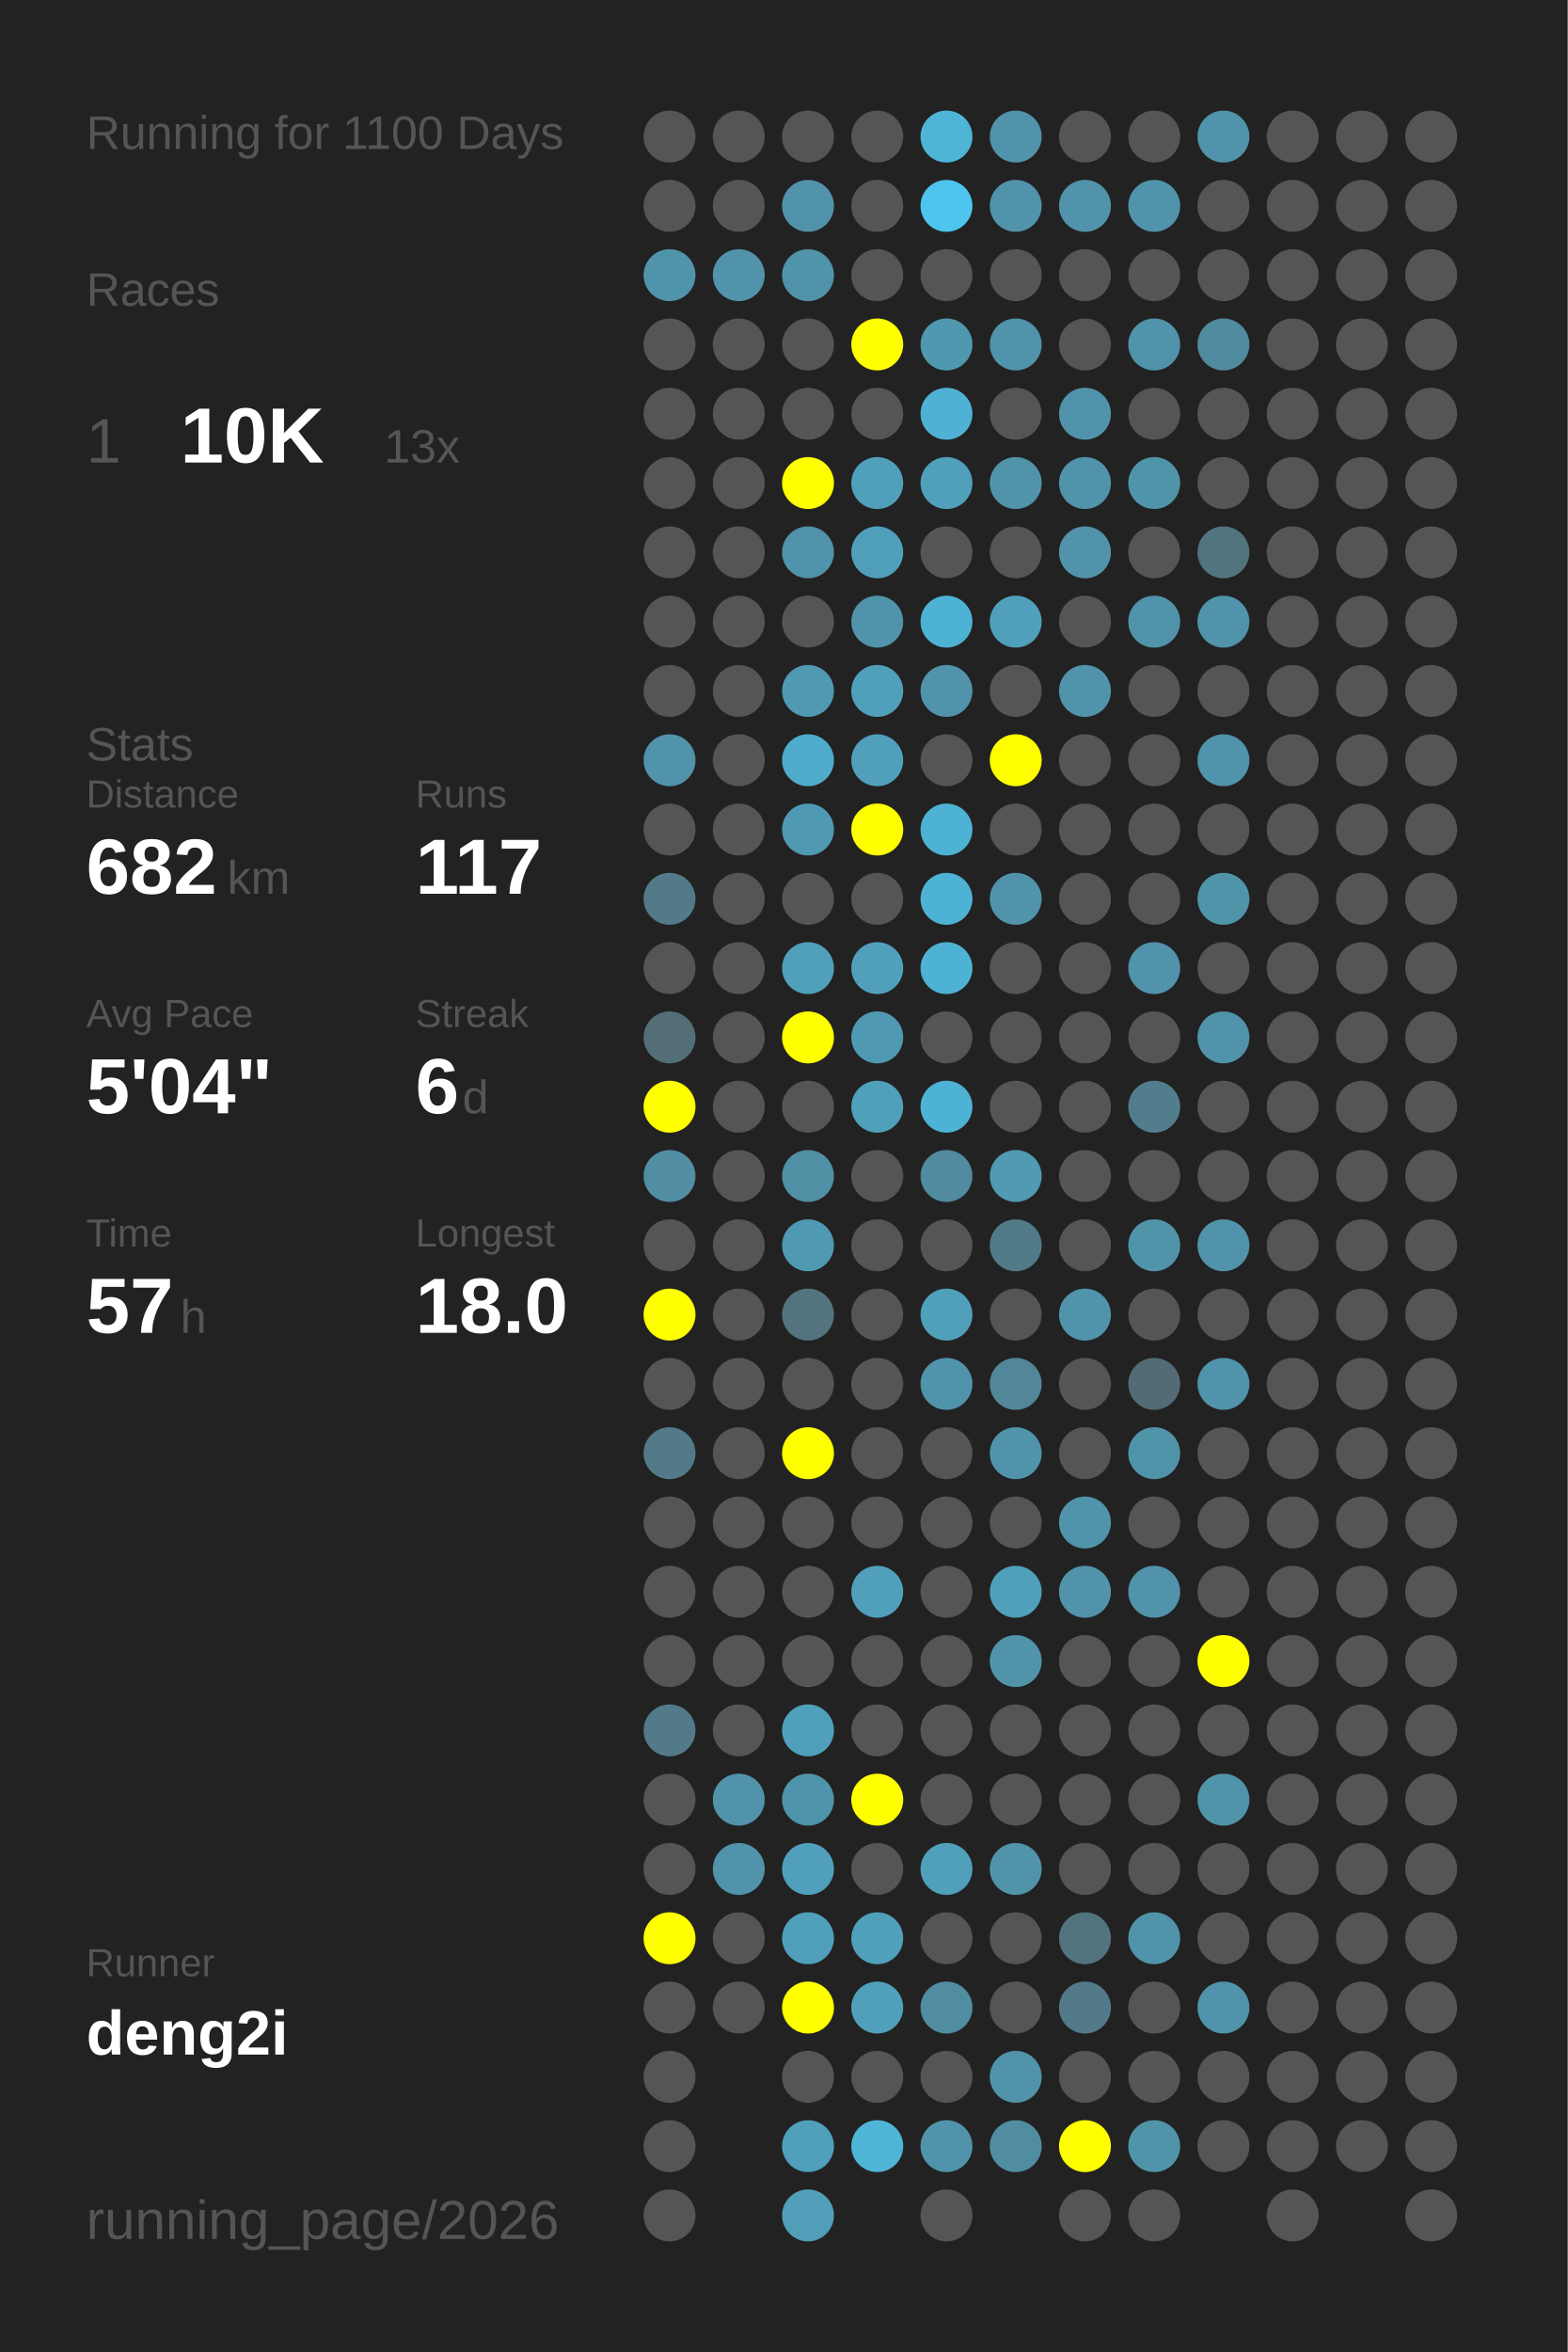
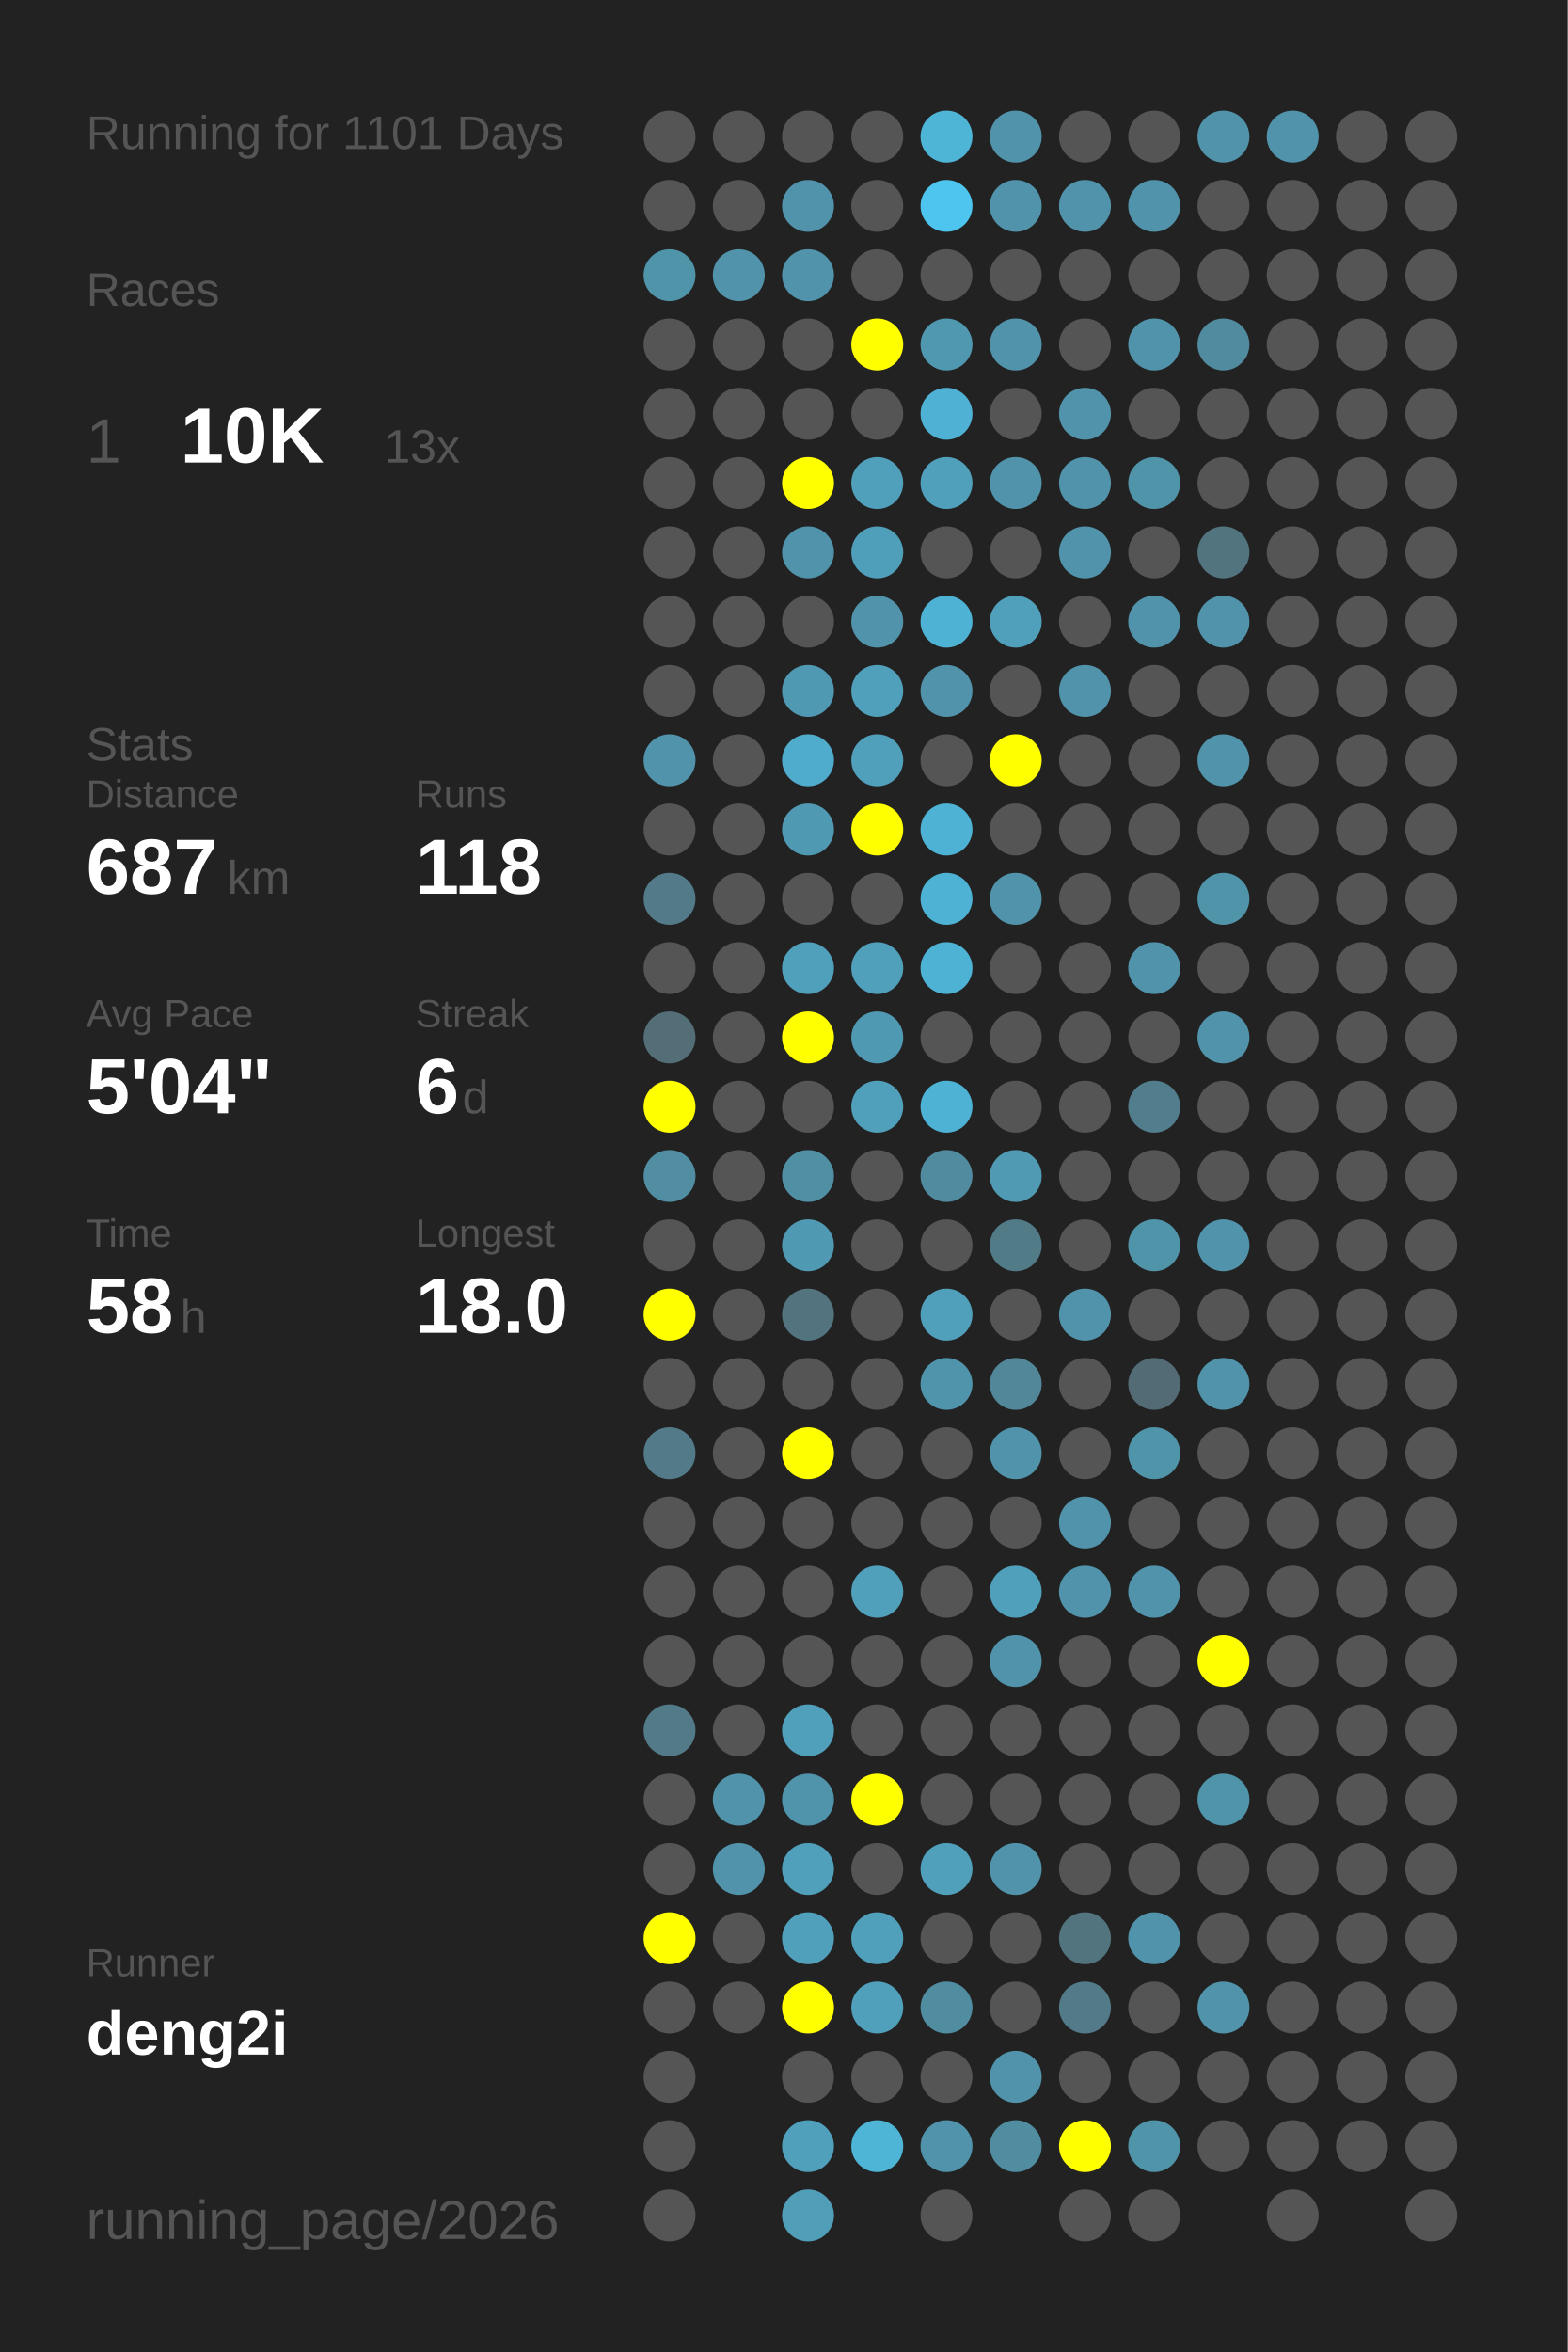
<svg xmlns="http://www.w3.org/2000/svg" baseProfile="full" height="300mm" version="1.1" viewBox="0,0,200,300" width="200mm">
  <defs />
  <rect fill="#222222" height="300" width="200" x="0" y="0" />
-   <text fill="#555555" style="font-size:6px; font-family:Arial;" x="11" y="19">Running for 1100 Days</text>
+   <text fill="#555555" style="font-size:6px; font-family:Arial;" x="11" y="19">Running for 1101 Days</text>
  <text fill="#555555" style="font-size:6px; font-family:Arial;" x="11" y="39">Races</text>
  <text fill="#555555" style="font-size:8px; font-family:Arial;" x="11" y="59">1</text>
  <text fill="#FFFFFF" style="font-size:10px; font-family:Arial; font-weight:bold;" x="23" y="59">10K</text>
  <text fill="#555555" style="font-size:6px; font-family:Arial;" x="49" y="59">13x</text>
  <text fill="#555555" style="font-size:6px; font-family:Arial;" x="11" y="97">Stats</text>
  <text fill="#555555" style="font-size:5px; font-family:Arial;" x="11" y="103">Distance</text>
-   <text fill="#FFFFFF" style="font-size:10px; font-family:Arial; font-weight:bold;" x="11" y="114">682</text>
+   <text fill="#FFFFFF" style="font-size:10px; font-family:Arial; font-weight:bold;" x="11" y="114">687</text>
  <text fill="#555555" style="font-size:6px; font-family:Arial;" x="29" y="114">km</text>
  <text fill="#555555" style="font-size:5px; font-family:Arial;" x="53" y="103">Runs</text>
-   <text fill="#FFFFFF" style="font-size:10px; font-family:Arial; font-weight:bold;" x="53" y="114">117</text>
+   <text fill="#FFFFFF" style="font-size:10px; font-family:Arial; font-weight:bold;" x="53" y="114">118</text>
  <text fill="#555555" style="font-size:5px; font-family:Arial;" x="11" y="131">Avg Pace</text>
  <text fill="#FFFFFF" style="font-size:10px; font-family:Arial; font-weight:bold;" x="11" y="142">5'04"</text>
  <text fill="#555555" style="font-size:5px; font-family:Arial;" x="53" y="131">Streak</text>
  <text fill="#FFFFFF" style="font-size:10px; font-family:Arial; font-weight:bold;" x="53" y="142">6</text>
  <text fill="#555555" style="font-size:6px; font-family:Arial;" x="59" y="142">d</text>
  <text fill="#555555" style="font-size:5px; font-family:Arial;" x="11" y="159">Time</text>
-   <text fill="#FFFFFF" style="font-size:10px; font-family:Arial; font-weight:bold;" x="11" y="170">57</text>
+   <text fill="#FFFFFF" style="font-size:10px; font-family:Arial; font-weight:bold;" x="11" y="170">58</text>
  <text fill="#555555" style="font-size:6px; font-family:Arial;" x="23" y="170">h</text>
  <text fill="#555555" style="font-size:5px; font-family:Arial;" x="53" y="159">Longest</text>
  <text fill="#FFFFFF" style="font-size:10px; font-family:Arial; font-weight:bold;" x="53" y="170">18.0</text>
  <text fill="#555555" style="font-size:5px; font-family:Arial;" x="11" y="252.065">Runner</text>
  <text fill="#FFFFFF" style="font-size:8px; font-family:Arial; font-weight:bold;" x="11" y="262.065">deng2i</text>
  <text fill="#555555" style="font-size:7px; font-family:Arial;" x="11" y="285.581">running_page/2026</text>
  <circle cx="85.417" cy="17.419" fill="#555555" r="3.312" />
  <circle cx="85.417" cy="26.258" fill="#555555" r="3.312" />
  <circle cx="85.417" cy="35.097" fill="#5094aa" r="3.312" />
  <circle cx="85.417" cy="43.935" fill="#555555" r="3.312" />
  <circle cx="85.417" cy="52.774" fill="#555555" r="3.312" />
  <circle cx="85.417" cy="61.613" fill="#555555" r="3.312" />
  <circle cx="85.417" cy="70.452" fill="#555555" r="3.312" />
  <circle cx="85.417" cy="79.29" fill="#555555" r="3.312" />
  <circle cx="85.417" cy="88.129" fill="#555555" r="3.312" />
  <circle cx="85.417" cy="96.968" fill="#5093aa" r="3.312" />
  <circle cx="85.417" cy="105.806" fill="#555555" r="3.312" />
  <circle cx="85.417" cy="114.645" fill="#527a88" r="3.312" />
  <circle cx="85.417" cy="123.484" fill="#555555" r="3.312" />
  <circle cx="85.417" cy="132.323" fill="#536e77" r="3.312" />
  <circle cx="85.417" cy="141.161" fill="#FFFF00" r="3.312" />
  <circle cx="85.417" cy="150" fill="#518ea3" r="3.312" />
  <circle cx="85.417" cy="158.839" fill="#555555" r="3.312" />
  <circle cx="85.417" cy="167.677" fill="#FFFF00" r="3.312" />
  <circle cx="85.417" cy="176.516" fill="#555555" r="3.312" />
  <circle cx="85.417" cy="185.355" fill="#527a88" r="3.312" />
  <circle cx="85.417" cy="194.194" fill="#555555" r="3.312" />
  <circle cx="85.417" cy="203.032" fill="#555555" r="3.312" />
  <circle cx="85.417" cy="211.871" fill="#555555" r="3.312" />
  <circle cx="85.417" cy="220.71" fill="#527a88" r="3.312" />
  <circle cx="85.417" cy="229.548" fill="#555555" r="3.312" />
  <circle cx="85.417" cy="238.387" fill="#555555" r="3.312" />
  <circle cx="85.417" cy="247.226" fill="#FFFF00" r="3.312" />
  <circle cx="85.417" cy="256.065" fill="#555555" r="3.312" />
  <circle cx="85.417" cy="264.903" fill="#555555" r="3.312" />
  <circle cx="85.417" cy="273.742" fill="#555555" r="3.312" />
  <circle cx="85.417" cy="282.581" fill="#555555" r="3.312" />
  <circle cx="94.25" cy="17.419" fill="#555555" r="3.312" />
  <circle cx="94.25" cy="26.258" fill="#555555" r="3.312" />
  <circle cx="94.25" cy="35.097" fill="#5093aa" r="3.312" />
  <circle cx="94.25" cy="43.935" fill="#555555" r="3.312" />
  <circle cx="94.25" cy="52.774" fill="#555555" r="3.312" />
  <circle cx="94.25" cy="61.613" fill="#555555" r="3.312" />
  <circle cx="94.25" cy="70.452" fill="#555555" r="3.312" />
  <circle cx="94.25" cy="79.29" fill="#555555" r="3.312" />
  <circle cx="94.25" cy="88.129" fill="#555555" r="3.312" />
  <circle cx="94.25" cy="96.968" fill="#555555" r="3.312" />
  <circle cx="94.25" cy="105.806" fill="#555555" r="3.312" />
  <circle cx="94.25" cy="114.645" fill="#555555" r="3.312" />
  <circle cx="94.25" cy="123.484" fill="#555555" r="3.312" />
  <circle cx="94.25" cy="132.323" fill="#555555" r="3.312" />
  <circle cx="94.25" cy="141.161" fill="#555555" r="3.312" />
  <circle cx="94.25" cy="150" fill="#555555" r="3.312" />
  <circle cx="94.25" cy="158.839" fill="#555555" r="3.312" />
  <circle cx="94.25" cy="167.677" fill="#555555" r="3.312" />
  <circle cx="94.25" cy="176.516" fill="#555555" r="3.312" />
  <circle cx="94.25" cy="185.355" fill="#555555" r="3.312" />
  <circle cx="94.25" cy="194.194" fill="#555555" r="3.312" />
  <circle cx="94.25" cy="203.032" fill="#555555" r="3.312" />
  <circle cx="94.25" cy="211.871" fill="#555555" r="3.312" />
  <circle cx="94.25" cy="220.71" fill="#555555" r="3.312" />
  <circle cx="94.25" cy="229.548" fill="#5093aa" r="3.312" />
  <circle cx="94.25" cy="238.387" fill="#5093aa" r="3.312" />
  <circle cx="94.25" cy="247.226" fill="#555555" r="3.312" />
  <circle cx="94.25" cy="256.065" fill="#555555" r="3.312" />
  <circle cx="103.083" cy="17.419" fill="#555555" r="3.312" />
  <circle cx="103.083" cy="26.258" fill="#5093aa" r="3.312" />
  <circle cx="103.083" cy="35.097" fill="#5093aa" r="3.312" />
  <circle cx="103.083" cy="43.935" fill="#555555" r="3.312" />
  <circle cx="103.083" cy="52.774" fill="#555555" r="3.312" />
  <circle cx="103.083" cy="61.613" fill="#FFFF00" r="3.312" />
  <circle cx="103.083" cy="70.452" fill="#5093aa" r="3.312" />
  <circle cx="103.083" cy="79.29" fill="#555555" r="3.312" />
  <circle cx="103.083" cy="88.129" fill="#5099b2" r="3.312" />
  <circle cx="103.083" cy="96.968" fill="#4faccc" r="3.312" />
  <circle cx="103.083" cy="105.806" fill="#5099b2" r="3.312" />
  <circle cx="103.083" cy="114.645" fill="#555555" r="3.312" />
  <circle cx="103.083" cy="123.484" fill="#50a0bb" r="3.312" />
  <circle cx="103.083" cy="132.323" fill="#FFFF00" r="3.312" />
  <circle cx="103.083" cy="141.161" fill="#555555" r="3.312" />
  <circle cx="103.083" cy="150" fill="#518fa4" r="3.312" />
  <circle cx="103.083" cy="158.839" fill="#5099b2" r="3.312" />
  <circle cx="103.083" cy="167.677" fill="#53747f" r="3.312" />
  <circle cx="103.083" cy="176.516" fill="#555555" r="3.312" />
  <circle cx="103.083" cy="185.355" fill="#FFFF00" r="3.312" />
  <circle cx="103.083" cy="194.194" fill="#555555" r="3.312" />
  <circle cx="103.083" cy="203.032" fill="#555555" r="3.312" />
  <circle cx="103.083" cy="211.871" fill="#555555" r="3.312" />
  <circle cx="103.083" cy="220.71" fill="#50a0bb" r="3.312" />
  <circle cx="103.083" cy="229.548" fill="#5094ab" r="3.312" />
  <circle cx="103.083" cy="238.387" fill="#50a0bb" r="3.312" />
  <circle cx="103.083" cy="247.226" fill="#50a0bb" r="3.312" />
  <circle cx="103.083" cy="256.065" fill="#FFFF00" r="3.312" />
  <circle cx="103.083" cy="264.903" fill="#555555" r="3.312" />
  <circle cx="103.083" cy="273.742" fill="#50a0bb" r="3.312" />
  <circle cx="103.083" cy="282.581" fill="#509eb8" r="3.312" />
  <circle cx="111.917" cy="17.419" fill="#555555" r="3.312" />
  <circle cx="111.917" cy="26.258" fill="#555555" r="3.312" />
  <circle cx="111.917" cy="35.097" fill="#555555" r="3.312" />
  <circle cx="111.917" cy="43.935" fill="#FFFF00" r="3.312" />
  <circle cx="111.917" cy="52.774" fill="#555555" r="3.312" />
  <circle cx="111.917" cy="61.613" fill="#50a0bb" r="3.312" />
  <circle cx="111.917" cy="70.452" fill="#509fba" r="3.312" />
  <circle cx="111.917" cy="79.29" fill="#5093aa" r="3.312" />
  <circle cx="111.917" cy="88.129" fill="#50a0bb" r="3.312" />
  <circle cx="111.917" cy="96.968" fill="#50a0bb" r="3.312" />
  <circle cx="111.917" cy="105.806" fill="#FFFF00" r="3.312" />
  <circle cx="111.917" cy="114.645" fill="#555555" r="3.312" />
  <circle cx="111.917" cy="123.484" fill="#50a0bb" r="3.312" />
  <circle cx="111.917" cy="132.323" fill="#5099b2" r="3.312" />
  <circle cx="111.917" cy="141.161" fill="#50a0bb" r="3.312" />
  <circle cx="111.917" cy="150" fill="#555555" r="3.312" />
  <circle cx="111.917" cy="158.839" fill="#555555" r="3.312" />
  <circle cx="111.917" cy="167.677" fill="#555555" r="3.312" />
  <circle cx="111.917" cy="176.516" fill="#555555" r="3.312" />
  <circle cx="111.917" cy="185.355" fill="#555555" r="3.312" />
  <circle cx="111.917" cy="194.194" fill="#555555" r="3.312" />
  <circle cx="111.917" cy="203.032" fill="#50a0bb" r="3.312" />
  <circle cx="111.917" cy="211.871" fill="#555555" r="3.312" />
  <circle cx="111.917" cy="220.71" fill="#555555" r="3.312" />
  <circle cx="111.917" cy="229.548" fill="#FFFF00" r="3.312" />
  <circle cx="111.917" cy="238.387" fill="#555555" r="3.312" />
  <circle cx="111.917" cy="247.226" fill="#50a0bb" r="3.312" />
  <circle cx="111.917" cy="256.065" fill="#50a0bb" r="3.312" />
  <circle cx="111.917" cy="264.903" fill="#555555" r="3.312" />
  <circle cx="111.917" cy="273.742" fill="#4eb5d7" r="3.312" />
  <circle cx="120.75" cy="17.419" fill="#4eb5d7" r="3.312" />
  <circle cx="120.75" cy="26.258" fill="#4dc5ee" r="3.312" />
  <circle cx="120.75" cy="35.097" fill="#555555" r="3.312" />
  <circle cx="120.75" cy="43.935" fill="#5098b0" r="3.312" />
  <circle cx="120.75" cy="52.774" fill="#4fb2d4" r="3.312" />
  <circle cx="120.75" cy="61.613" fill="#50a0bb" r="3.312" />
  <circle cx="120.75" cy="70.452" fill="#555555" r="3.312" />
  <circle cx="120.75" cy="79.29" fill="#4eb2d4" r="3.312" />
  <circle cx="120.75" cy="88.129" fill="#5093aa" r="3.312" />
  <circle cx="120.75" cy="96.968" fill="#555555" r="3.312" />
  <circle cx="120.75" cy="105.806" fill="#4eb2d4" r="3.312" />
  <circle cx="120.75" cy="114.645" fill="#4eb2d4" r="3.312" />
  <circle cx="120.75" cy="123.484" fill="#4eb2d4" r="3.312" />
  <circle cx="120.75" cy="132.323" fill="#555555" r="3.312" />
  <circle cx="120.75" cy="141.161" fill="#4eb2d4" r="3.312" />
  <circle cx="120.75" cy="150" fill="#518b9f" r="3.312" />
  <circle cx="120.75" cy="158.839" fill="#555555" r="3.312" />
  <circle cx="120.75" cy="167.677" fill="#50a0bb" r="3.312" />
  <circle cx="120.75" cy="176.516" fill="#5094ab" r="3.312" />
  <circle cx="120.75" cy="185.355" fill="#555555" r="3.312" />
  <circle cx="120.75" cy="194.194" fill="#555555" r="3.312" />
  <circle cx="120.75" cy="203.032" fill="#555555" r="3.312" />
  <circle cx="120.75" cy="211.871" fill="#555555" r="3.312" />
  <circle cx="120.75" cy="220.71" fill="#555555" r="3.312" />
  <circle cx="120.75" cy="229.548" fill="#555555" r="3.312" />
  <circle cx="120.75" cy="238.387" fill="#50a0bb" r="3.312" />
  <circle cx="120.75" cy="247.226" fill="#555555" r="3.312" />
  <circle cx="120.75" cy="256.065" fill="#518da1" r="3.312" />
  <circle cx="120.75" cy="264.903" fill="#555555" r="3.312" />
  <circle cx="120.75" cy="273.742" fill="#5093aa" r="3.312" />
  <circle cx="120.75" cy="282.581" fill="#555555" r="3.312" />
  <circle cx="129.583" cy="17.419" fill="#5093aa" r="3.312" />
  <circle cx="129.583" cy="26.258" fill="#5093aa" r="3.312" />
  <circle cx="129.583" cy="35.097" fill="#555555" r="3.312" />
  <circle cx="129.583" cy="43.935" fill="#5093aa" r="3.312" />
  <circle cx="129.583" cy="52.774" fill="#555555" r="3.312" />
  <circle cx="129.583" cy="61.613" fill="#5093aa" r="3.312" />
  <circle cx="129.583" cy="70.452" fill="#555555" r="3.312" />
  <circle cx="129.583" cy="79.29" fill="#50a0bb" r="3.312" />
  <circle cx="129.583" cy="88.129" fill="#555555" r="3.312" />
  <circle cx="129.583" cy="96.968" fill="#FFFF00" r="3.312" />
  <circle cx="129.583" cy="105.806" fill="#555555" r="3.312" />
  <circle cx="129.583" cy="114.645" fill="#5093aa" r="3.312" />
  <circle cx="129.583" cy="123.484" fill="#555555" r="3.312" />
  <circle cx="129.583" cy="132.323" fill="#555555" r="3.312" />
  <circle cx="129.583" cy="141.161" fill="#555555" r="3.312" />
  <circle cx="129.583" cy="150" fill="#509ab3" r="3.312" />
  <circle cx="129.583" cy="158.839" fill="#527b88" r="3.312" />
  <circle cx="129.583" cy="167.677" fill="#555555" r="3.312" />
  <circle cx="129.583" cy="176.516" fill="#518799" r="3.312" />
  <circle cx="129.583" cy="185.355" fill="#5093aa" r="3.312" />
  <circle cx="129.583" cy="194.194" fill="#555555" r="3.312" />
  <circle cx="129.583" cy="203.032" fill="#50a0bb" r="3.312" />
  <circle cx="129.583" cy="211.871" fill="#5093aa" r="3.312" />
  <circle cx="129.583" cy="220.71" fill="#555555" r="3.312" />
  <circle cx="129.583" cy="229.548" fill="#555555" r="3.312" />
  <circle cx="129.583" cy="238.387" fill="#5093aa" r="3.312" />
  <circle cx="129.583" cy="247.226" fill="#555555" r="3.312" />
  <circle cx="129.583" cy="256.065" fill="#555555" r="3.312" />
  <circle cx="129.583" cy="264.903" fill="#5093aa" r="3.312" />
  <circle cx="129.583" cy="273.742" fill="#518da1" r="3.312" />
  <circle cx="138.417" cy="17.419" fill="#555555" r="3.312" />
  <circle cx="138.417" cy="26.258" fill="#5093aa" r="3.312" />
  <circle cx="138.417" cy="35.097" fill="#555555" r="3.312" />
  <circle cx="138.417" cy="43.935" fill="#555555" r="3.312" />
  <circle cx="138.417" cy="52.774" fill="#5093aa" r="3.312" />
  <circle cx="138.417" cy="61.613" fill="#5093aa" r="3.312" />
  <circle cx="138.417" cy="70.452" fill="#5093aa" r="3.312" />
  <circle cx="138.417" cy="79.29" fill="#555555" r="3.312" />
  <circle cx="138.417" cy="88.129" fill="#5093aa" r="3.312" />
  <circle cx="138.417" cy="96.968" fill="#555555" r="3.312" />
  <circle cx="138.417" cy="105.806" fill="#555555" r="3.312" />
  <circle cx="138.417" cy="114.645" fill="#555555" r="3.312" />
  <circle cx="138.417" cy="123.484" fill="#555555" r="3.312" />
  <circle cx="138.417" cy="132.323" fill="#555555" r="3.312" />
  <circle cx="138.417" cy="141.161" fill="#555555" r="3.312" />
  <circle cx="138.417" cy="150" fill="#555555" r="3.312" />
  <circle cx="138.417" cy="158.839" fill="#555555" r="3.312" />
  <circle cx="138.417" cy="167.677" fill="#5093aa" r="3.312" />
  <circle cx="138.417" cy="176.516" fill="#555555" r="3.312" />
  <circle cx="138.417" cy="185.355" fill="#555555" r="3.312" />
  <circle cx="138.417" cy="194.194" fill="#5093aa" r="3.312" />
  <circle cx="138.417" cy="203.032" fill="#5093aa" r="3.312" />
  <circle cx="138.417" cy="211.871" fill="#555555" r="3.312" />
  <circle cx="138.417" cy="220.71" fill="#555555" r="3.312" />
  <circle cx="138.417" cy="229.548" fill="#555555" r="3.312" />
  <circle cx="138.417" cy="238.387" fill="#555555" r="3.312" />
  <circle cx="138.417" cy="247.226" fill="#52747f" r="3.312" />
  <circle cx="138.417" cy="256.065" fill="#527a88" r="3.312" />
  <circle cx="138.417" cy="264.903" fill="#555555" r="3.312" />
  <circle cx="138.417" cy="273.742" fill="#FFFF00" r="3.312" />
  <circle cx="138.417" cy="282.581" fill="#555555" r="3.312" />
  <circle cx="147.25" cy="17.419" fill="#555555" r="3.312" />
  <circle cx="147.25" cy="26.258" fill="#5093aa" r="3.312" />
  <circle cx="147.25" cy="35.097" fill="#555555" r="3.312" />
  <circle cx="147.25" cy="43.935" fill="#5093aa" r="3.312" />
  <circle cx="147.25" cy="52.774" fill="#555555" r="3.312" />
  <circle cx="147.25" cy="61.613" fill="#5094aa" r="3.312" />
  <circle cx="147.25" cy="70.452" fill="#555555" r="3.312" />
  <circle cx="147.25" cy="79.29" fill="#5093aa" r="3.312" />
  <circle cx="147.25" cy="88.129" fill="#555555" r="3.312" />
  <circle cx="147.25" cy="96.968" fill="#555555" r="3.312" />
  <circle cx="147.25" cy="105.806" fill="#555555" r="3.312" />
  <circle cx="147.25" cy="114.645" fill="#555555" r="3.312" />
  <circle cx="147.25" cy="123.484" fill="#5093aa" r="3.312" />
  <circle cx="147.25" cy="132.323" fill="#555555" r="3.312" />
  <circle cx="147.25" cy="141.161" fill="#527d8c" r="3.312" />
  <circle cx="147.25" cy="150" fill="#555555" r="3.312" />
  <circle cx="147.25" cy="158.839" fill="#5094aa" r="3.312" />
  <circle cx="147.25" cy="167.677" fill="#555555" r="3.312" />
  <circle cx="147.25" cy="176.516" fill="#536b74" r="3.312" />
  <circle cx="147.25" cy="185.355" fill="#5094aa" r="3.312" />
  <circle cx="147.25" cy="194.194" fill="#555555" r="3.312" />
  <circle cx="147.25" cy="203.032" fill="#5093aa" r="3.312" />
  <circle cx="147.25" cy="211.871" fill="#555555" r="3.312" />
  <circle cx="147.25" cy="220.71" fill="#555555" r="3.312" />
  <circle cx="147.25" cy="229.548" fill="#555555" r="3.312" />
  <circle cx="147.25" cy="238.387" fill="#555555" r="3.312" />
  <circle cx="147.25" cy="247.226" fill="#5093aa" r="3.312" />
  <circle cx="147.25" cy="256.065" fill="#555555" r="3.312" />
  <circle cx="147.25" cy="264.903" fill="#555555" r="3.312" />
  <circle cx="147.25" cy="273.742" fill="#5094aa" r="3.312" />
  <circle cx="147.25" cy="282.581" fill="#555555" r="3.312" />
  <circle cx="156.083" cy="17.419" fill="#5093aa" r="3.312" />
  <circle cx="156.083" cy="26.258" fill="#555555" r="3.312" />
  <circle cx="156.083" cy="35.097" fill="#555555" r="3.312" />
  <circle cx="156.083" cy="43.935" fill="#518b9f" r="3.312" />
  <circle cx="156.083" cy="52.774" fill="#555555" r="3.312" />
  <circle cx="156.083" cy="61.613" fill="#555555" r="3.312" />
  <circle cx="156.083" cy="70.452" fill="#52747f" r="3.312" />
  <circle cx="156.083" cy="79.29" fill="#5093aa" r="3.312" />
  <circle cx="156.083" cy="88.129" fill="#555555" r="3.312" />
  <circle cx="156.083" cy="96.968" fill="#5093aa" r="3.312" />
  <circle cx="156.083" cy="105.806" fill="#555555" r="3.312" />
  <circle cx="156.083" cy="114.645" fill="#5094aa" r="3.312" />
  <circle cx="156.083" cy="123.484" fill="#555555" r="3.312" />
  <circle cx="156.083" cy="132.323" fill="#5093aa" r="3.312" />
  <circle cx="156.083" cy="141.161" fill="#555555" r="3.312" />
  <circle cx="156.083" cy="150" fill="#555555" r="3.312" />
  <circle cx="156.083" cy="158.839" fill="#5093aa" r="3.312" />
  <circle cx="156.083" cy="167.677" fill="#555555" r="3.312" />
  <circle cx="156.083" cy="176.516" fill="#5093aa" r="3.312" />
  <circle cx="156.083" cy="185.355" fill="#555555" r="3.312" />
  <circle cx="156.083" cy="194.194" fill="#555555" r="3.312" />
  <circle cx="156.083" cy="203.032" fill="#555555" r="3.312" />
  <circle cx="156.083" cy="211.871" fill="#FFFF00" r="3.312" />
  <circle cx="156.083" cy="220.71" fill="#555555" r="3.312" />
  <circle cx="156.083" cy="229.548" fill="#5094aa" r="3.312" />
  <circle cx="156.083" cy="238.387" fill="#555555" r="3.312" />
  <circle cx="156.083" cy="247.226" fill="#555555" r="3.312" />
  <circle cx="156.083" cy="256.065" fill="#5093aa" r="3.312" />
  <circle cx="156.083" cy="264.903" fill="#555555" r="3.312" />
  <circle cx="156.083" cy="273.742" fill="#555555" r="3.312" />
-   <circle cx="164.917" cy="17.419" fill="#555555" r="3.312" />
+   <circle cx="164.917" cy="17.419" fill="#5093aa" r="3.312" />
  <circle cx="164.917" cy="26.258" fill="#555555" r="3.312" />
  <circle cx="164.917" cy="35.097" fill="#555555" r="3.312" />
  <circle cx="164.917" cy="43.935" fill="#555555" r="3.312" />
  <circle cx="164.917" cy="52.774" fill="#555555" r="3.312" />
  <circle cx="164.917" cy="61.613" fill="#555555" r="3.312" />
  <circle cx="164.917" cy="70.452" fill="#555555" r="3.312" />
  <circle cx="164.917" cy="79.29" fill="#555555" r="3.312" />
  <circle cx="164.917" cy="88.129" fill="#555555" r="3.312" />
  <circle cx="164.917" cy="96.968" fill="#555555" r="3.312" />
  <circle cx="164.917" cy="105.806" fill="#555555" r="3.312" />
  <circle cx="164.917" cy="114.645" fill="#555555" r="3.312" />
  <circle cx="164.917" cy="123.484" fill="#555555" r="3.312" />
  <circle cx="164.917" cy="132.323" fill="#555555" r="3.312" />
  <circle cx="164.917" cy="141.161" fill="#555555" r="3.312" />
  <circle cx="164.917" cy="150" fill="#555555" r="3.312" />
  <circle cx="164.917" cy="158.839" fill="#555555" r="3.312" />
  <circle cx="164.917" cy="167.677" fill="#555555" r="3.312" />
  <circle cx="164.917" cy="176.516" fill="#555555" r="3.312" />
  <circle cx="164.917" cy="185.355" fill="#555555" r="3.312" />
  <circle cx="164.917" cy="194.194" fill="#555555" r="3.312" />
  <circle cx="164.917" cy="203.032" fill="#555555" r="3.312" />
  <circle cx="164.917" cy="211.871" fill="#555555" r="3.312" />
  <circle cx="164.917" cy="220.71" fill="#555555" r="3.312" />
  <circle cx="164.917" cy="229.548" fill="#555555" r="3.312" />
  <circle cx="164.917" cy="238.387" fill="#555555" r="3.312" />
  <circle cx="164.917" cy="247.226" fill="#555555" r="3.312" />
  <circle cx="164.917" cy="256.065" fill="#555555" r="3.312" />
  <circle cx="164.917" cy="264.903" fill="#555555" r="3.312" />
  <circle cx="164.917" cy="273.742" fill="#555555" r="3.312" />
  <circle cx="164.917" cy="282.581" fill="#555555" r="3.312" />
  <circle cx="173.75" cy="17.419" fill="#555555" r="3.312" />
  <circle cx="173.75" cy="26.258" fill="#555555" r="3.312" />
  <circle cx="173.75" cy="35.097" fill="#555555" r="3.312" />
  <circle cx="173.75" cy="43.935" fill="#555555" r="3.312" />
  <circle cx="173.75" cy="52.774" fill="#555555" r="3.312" />
  <circle cx="173.75" cy="61.613" fill="#555555" r="3.312" />
  <circle cx="173.75" cy="70.452" fill="#555555" r="3.312" />
  <circle cx="173.75" cy="79.29" fill="#555555" r="3.312" />
  <circle cx="173.75" cy="88.129" fill="#555555" r="3.312" />
  <circle cx="173.75" cy="96.968" fill="#555555" r="3.312" />
  <circle cx="173.75" cy="105.806" fill="#555555" r="3.312" />
  <circle cx="173.75" cy="114.645" fill="#555555" r="3.312" />
  <circle cx="173.75" cy="123.484" fill="#555555" r="3.312" />
  <circle cx="173.75" cy="132.323" fill="#555555" r="3.312" />
  <circle cx="173.75" cy="141.161" fill="#555555" r="3.312" />
  <circle cx="173.75" cy="150" fill="#555555" r="3.312" />
  <circle cx="173.75" cy="158.839" fill="#555555" r="3.312" />
  <circle cx="173.75" cy="167.677" fill="#555555" r="3.312" />
  <circle cx="173.75" cy="176.516" fill="#555555" r="3.312" />
  <circle cx="173.75" cy="185.355" fill="#555555" r="3.312" />
  <circle cx="173.75" cy="194.194" fill="#555555" r="3.312" />
  <circle cx="173.75" cy="203.032" fill="#555555" r="3.312" />
  <circle cx="173.75" cy="211.871" fill="#555555" r="3.312" />
  <circle cx="173.75" cy="220.71" fill="#555555" r="3.312" />
  <circle cx="173.75" cy="229.548" fill="#555555" r="3.312" />
  <circle cx="173.75" cy="238.387" fill="#555555" r="3.312" />
  <circle cx="173.75" cy="247.226" fill="#555555" r="3.312" />
  <circle cx="173.75" cy="256.065" fill="#555555" r="3.312" />
  <circle cx="173.75" cy="264.903" fill="#555555" r="3.312" />
  <circle cx="173.75" cy="273.742" fill="#555555" r="3.312" />
  <circle cx="182.583" cy="17.419" fill="#555555" r="3.312" />
  <circle cx="182.583" cy="26.258" fill="#555555" r="3.312" />
  <circle cx="182.583" cy="35.097" fill="#555555" r="3.312" />
  <circle cx="182.583" cy="43.935" fill="#555555" r="3.312" />
  <circle cx="182.583" cy="52.774" fill="#555555" r="3.312" />
  <circle cx="182.583" cy="61.613" fill="#555555" r="3.312" />
  <circle cx="182.583" cy="70.452" fill="#555555" r="3.312" />
  <circle cx="182.583" cy="79.29" fill="#555555" r="3.312" />
  <circle cx="182.583" cy="88.129" fill="#555555" r="3.312" />
  <circle cx="182.583" cy="96.968" fill="#555555" r="3.312" />
  <circle cx="182.583" cy="105.806" fill="#555555" r="3.312" />
  <circle cx="182.583" cy="114.645" fill="#555555" r="3.312" />
  <circle cx="182.583" cy="123.484" fill="#555555" r="3.312" />
  <circle cx="182.583" cy="132.323" fill="#555555" r="3.312" />
  <circle cx="182.583" cy="141.161" fill="#555555" r="3.312" />
  <circle cx="182.583" cy="150" fill="#555555" r="3.312" />
  <circle cx="182.583" cy="158.839" fill="#555555" r="3.312" />
  <circle cx="182.583" cy="167.677" fill="#555555" r="3.312" />
  <circle cx="182.583" cy="176.516" fill="#555555" r="3.312" />
  <circle cx="182.583" cy="185.355" fill="#555555" r="3.312" />
  <circle cx="182.583" cy="194.194" fill="#555555" r="3.312" />
  <circle cx="182.583" cy="203.032" fill="#555555" r="3.312" />
  <circle cx="182.583" cy="211.871" fill="#555555" r="3.312" />
  <circle cx="182.583" cy="220.71" fill="#555555" r="3.312" />
  <circle cx="182.583" cy="229.548" fill="#555555" r="3.312" />
  <circle cx="182.583" cy="238.387" fill="#555555" r="3.312" />
  <circle cx="182.583" cy="247.226" fill="#555555" r="3.312" />
  <circle cx="182.583" cy="256.065" fill="#555555" r="3.312" />
  <circle cx="182.583" cy="264.903" fill="#555555" r="3.312" />
  <circle cx="182.583" cy="273.742" fill="#555555" r="3.312" />
  <circle cx="182.583" cy="282.581" fill="#555555" r="3.312" />
</svg>
